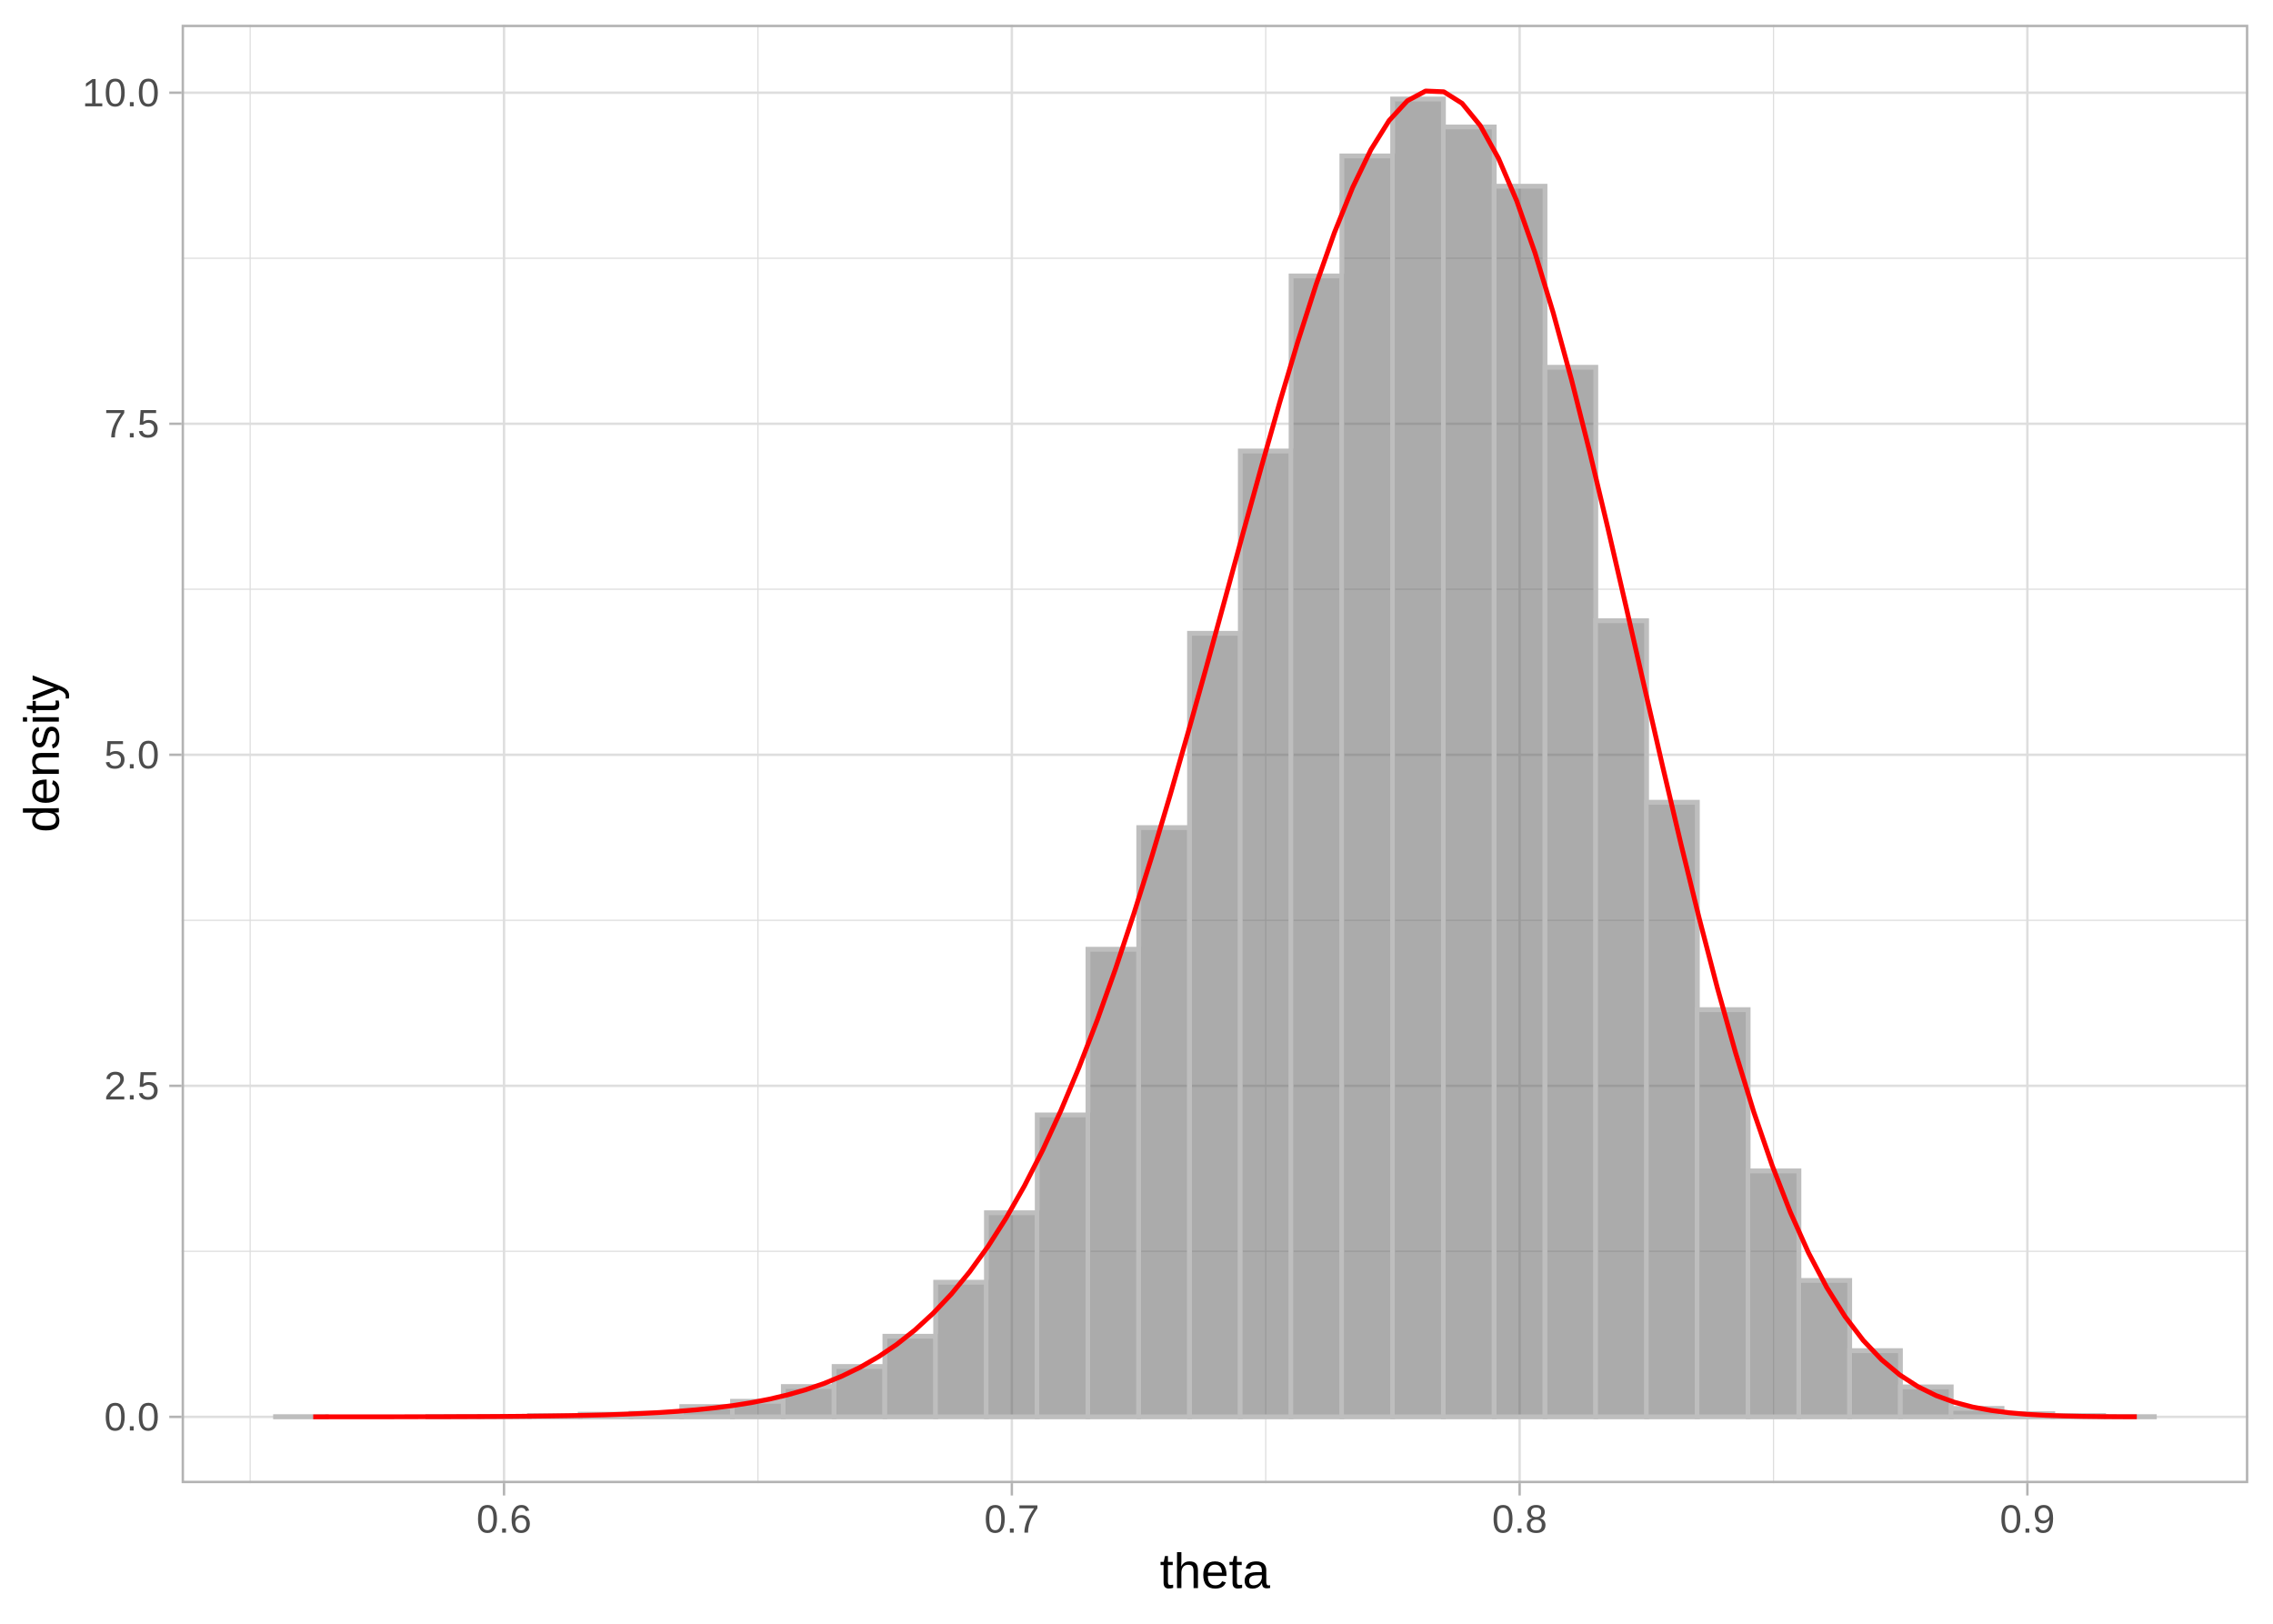
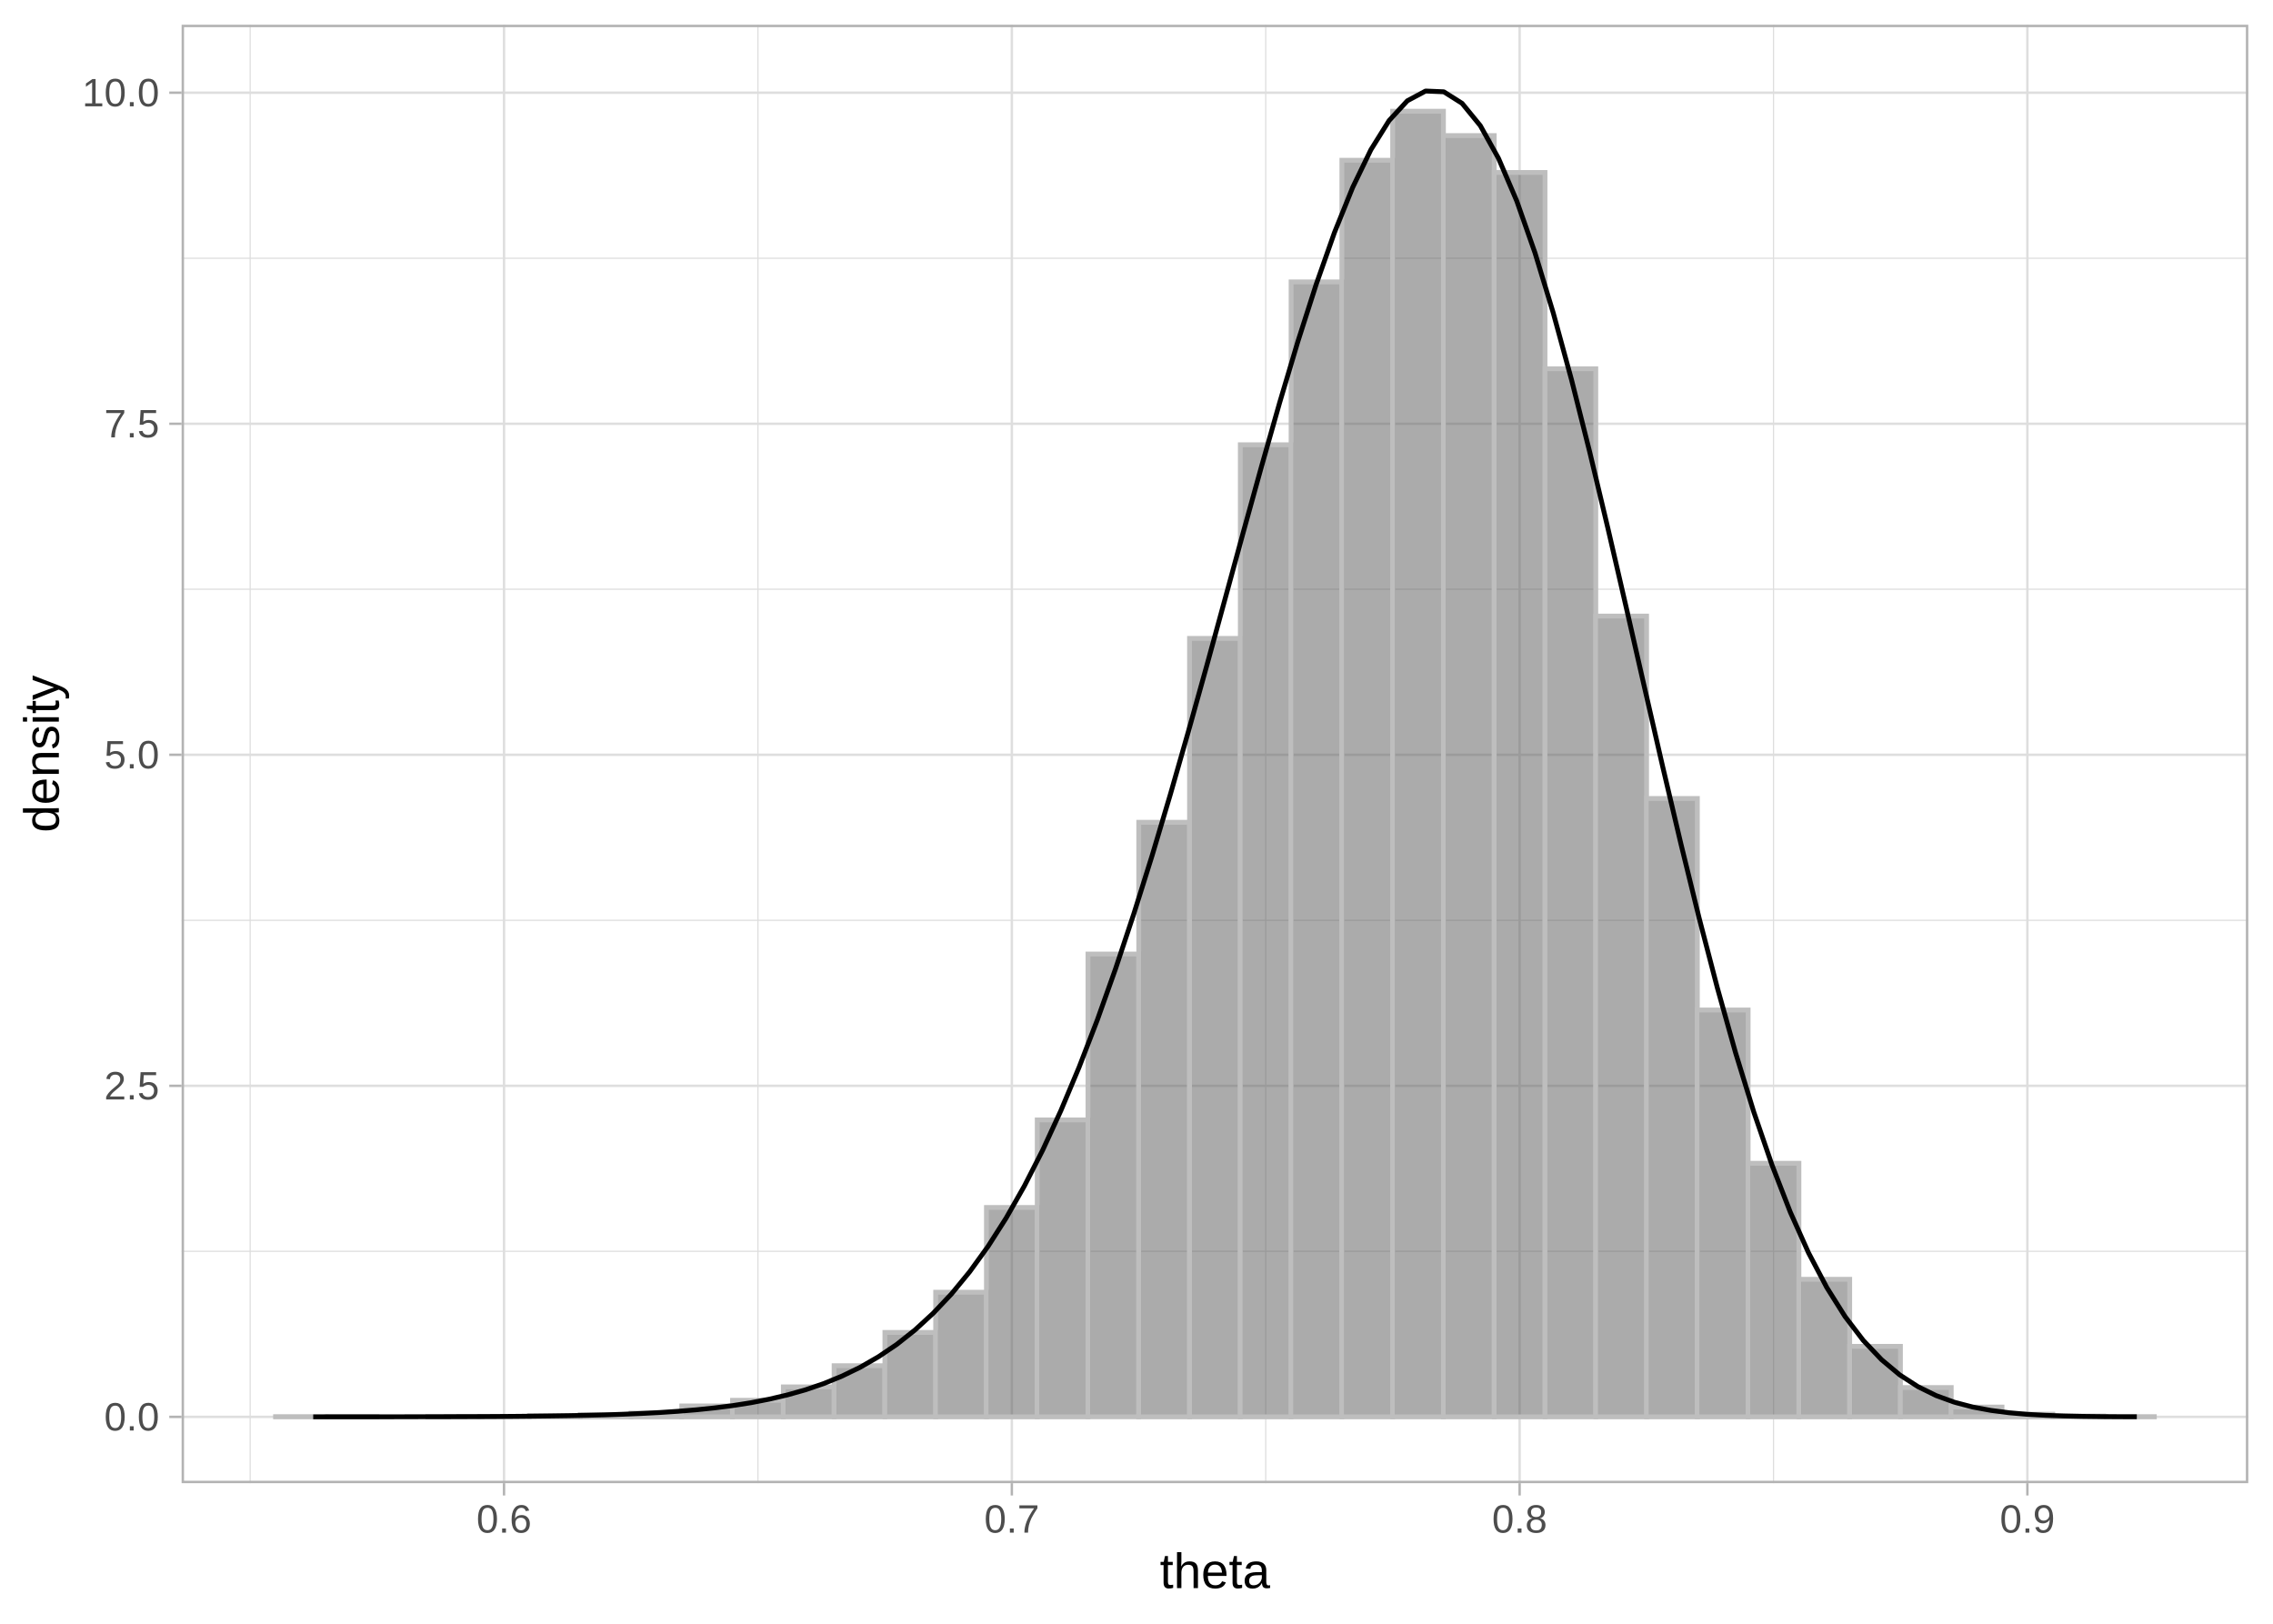
<svg xmlns="http://www.w3.org/2000/svg" viewBox="0 0 504.00 360.00">
  <defs>
    <style type="text/css">
    line, polyline, polygon, path, rect, circle {
      fill: none;
      stroke: #000000;
      stroke-linecap: round;
      stroke-linejoin: round;
      stroke-miterlimit: 10.00;
    }
  </style>
  </defs>
  <rect width="100%" height="100%" style="stroke: none; fill: #FFFFFF;" />
  <rect x="0.00" y="0.00" width="504.00" height="360.00" style="stroke-width: 1.07; stroke: #FFFFFF; fill: #FFFFFF;" />
  <defs>
    <clipPath id="cpNDAuMjd8NDk4LjUyfDMyOC44M3w1LjQ4">
      <rect x="40.27" y="5.48" width="458.25" height="323.35" />
    </clipPath>
  </defs>
  <rect x="40.27" y="5.48" width="458.25" height="323.35" style="stroke-width: 1.07; stroke: none; fill: #FFFFFF;" clip-path="url(#cpNDAuMjd8NDk4LjUyfDMyOC44M3w1LjQ4)" />
  <polyline points="40.27,277.43 498.52,277.43 " style="stroke-width: 0.27; stroke: #DEDEDE; stroke-linecap: butt;" clip-path="url(#cpNDAuMjd8NDk4LjUyfDMyOC44M3w1LjQ4)" />
  <polyline points="40.27,204.04 498.52,204.04 " style="stroke-width: 0.27; stroke: #DEDEDE; stroke-linecap: butt;" clip-path="url(#cpNDAuMjd8NDk4LjUyfDMyOC44M3w1LjQ4)" />
  <polyline points="40.27,130.64 498.52,130.64 " style="stroke-width: 0.27; stroke: #DEDEDE; stroke-linecap: butt;" clip-path="url(#cpNDAuMjd8NDk4LjUyfDMyOC44M3w1LjQ4)" />
  <polyline points="40.27,57.25 498.52,57.25 " style="stroke-width: 0.27; stroke: #DEDEDE; stroke-linecap: butt;" clip-path="url(#cpNDAuMjd8NDk4LjUyfDMyOC44M3w1LjQ4)" />
  <polyline points="55.47,328.83 55.47,5.48 " style="stroke-width: 0.27; stroke: #DEDEDE; stroke-linecap: butt;" clip-path="url(#cpNDAuMjd8NDk4LjUyfDMyOC44M3w1LjQ4)" />
  <polyline points="168.06,328.83 168.06,5.48 " style="stroke-width: 0.27; stroke: #DEDEDE; stroke-linecap: butt;" clip-path="url(#cpNDAuMjd8NDk4LjUyfDMyOC44M3w1LjQ4)" />
  <polyline points="280.65,328.83 280.65,5.48 " style="stroke-width: 0.27; stroke: #DEDEDE; stroke-linecap: butt;" clip-path="url(#cpNDAuMjd8NDk4LjUyfDMyOC44M3w1LjQ4)" />
  <polyline points="393.25,328.83 393.25,5.48 " style="stroke-width: 0.27; stroke: #DEDEDE; stroke-linecap: butt;" clip-path="url(#cpNDAuMjd8NDk4LjUyfDMyOC44M3w1LjQ4)" />
  <polyline points="40.27,314.13 498.52,314.13 " style="stroke-width: 0.53; stroke: #DEDEDE; stroke-linecap: butt;" clip-path="url(#cpNDAuMjd8NDk4LjUyfDMyOC44M3w1LjQ4)" />
  <polyline points="40.27,240.74 498.52,240.74 " style="stroke-width: 0.53; stroke: #DEDEDE; stroke-linecap: butt;" clip-path="url(#cpNDAuMjd8NDk4LjUyfDMyOC44M3w1LjQ4)" />
  <polyline points="40.27,167.34 498.52,167.34 " style="stroke-width: 0.53; stroke: #DEDEDE; stroke-linecap: butt;" clip-path="url(#cpNDAuMjd8NDk4LjUyfDMyOC44M3w1LjQ4)" />
  <polyline points="40.27,93.95 498.52,93.95 " style="stroke-width: 0.53; stroke: #DEDEDE; stroke-linecap: butt;" clip-path="url(#cpNDAuMjd8NDk4LjUyfDMyOC44M3w1LjQ4)" />
  <polyline points="40.27,20.55 498.52,20.55 " style="stroke-width: 0.53; stroke: #DEDEDE; stroke-linecap: butt;" clip-path="url(#cpNDAuMjd8NDk4LjUyfDMyOC44M3w1LjQ4)" />
  <polyline points="111.76,328.83 111.76,5.48 " style="stroke-width: 0.53; stroke: #DEDEDE; stroke-linecap: butt;" clip-path="url(#cpNDAuMjd8NDk4LjUyfDMyOC44M3w1LjQ4)" />
  <polyline points="224.36,328.83 224.36,5.48 " style="stroke-width: 0.53; stroke: #DEDEDE; stroke-linecap: butt;" clip-path="url(#cpNDAuMjd8NDk4LjUyfDMyOC44M3w1LjQ4)" />
  <polyline points="336.95,328.83 336.95,5.48 " style="stroke-width: 0.53; stroke: #DEDEDE; stroke-linecap: butt;" clip-path="url(#cpNDAuMjd8NDk4LjUyfDMyOC44M3w1LjQ4)" />
  <polyline points="449.54,328.83 449.54,5.48 " style="stroke-width: 0.53; stroke: #DEDEDE; stroke-linecap: butt;" clip-path="url(#cpNDAuMjd8NDk4LjUyfDMyOC44M3w1LjQ4)" />
  <rect x="61.10" y="314.09" width="11.26" height="0.037" style="stroke-width: 1.07; stroke: #BEBEBE; stroke-linecap: square; stroke-linejoin: miter; fill: #595959; fill-opacity: 0.50;" clip-path="url(#cpNDAuMjd8NDk4LjUyfDMyOC44M3w1LjQ4)" />
-   <rect x="72.35" y="314.13" width="11.26" height="0.00" style="stroke-width: 1.07; stroke: #BEBEBE; stroke-linecap: square; stroke-linejoin: miter; fill: #595959; fill-opacity: 0.50;" clip-path="url(#cpNDAuMjd8NDk4LjUyfDMyOC44M3w1LjQ4)" />
+   <rect x="72.35" y="314.09" width="11.26" height="0.037" style="stroke-width: 1.07; stroke: #BEBEBE; stroke-linecap: square; stroke-linejoin: miter; fill: #595959; fill-opacity: 0.50;" clip-path="url(#cpNDAuMjd8NDk4LjUyfDMyOC44M3w1LjQ4)" />
  <rect x="83.61" y="314.13" width="11.26" height="0.00" style="stroke-width: 1.07; stroke: #BEBEBE; stroke-linecap: square; stroke-linejoin: miter; fill: #595959; fill-opacity: 0.50;" clip-path="url(#cpNDAuMjd8NDk4LjUyfDMyOC44M3w1LjQ4)" />
  <rect x="94.87" y="314.06" width="11.26" height="0.073" style="stroke-width: 1.07; stroke: #BEBEBE; stroke-linecap: square; stroke-linejoin: miter; fill: #595959; fill-opacity: 0.50;" clip-path="url(#cpNDAuMjd8NDk4LjUyfDMyOC44M3w1LjQ4)" />
  <rect x="106.13" y="314.06" width="11.26" height="0.073" style="stroke-width: 1.07; stroke: #BEBEBE; stroke-linecap: square; stroke-linejoin: miter; fill: #595959; fill-opacity: 0.50;" clip-path="url(#cpNDAuMjd8NDk4LjUyfDMyOC44M3w1LjQ4)" />
  <rect x="117.39" y="313.84" width="11.26" height="0.29" style="stroke-width: 1.07; stroke: #BEBEBE; stroke-linecap: square; stroke-linejoin: miter; fill: #595959; fill-opacity: 0.50;" clip-path="url(#cpNDAuMjd8NDk4LjUyfDMyOC44M3w1LjQ4)" />
-   <rect x="128.65" y="313.54" width="11.26" height="0.59" style="stroke-width: 1.07; stroke: #BEBEBE; stroke-linecap: square; stroke-linejoin: miter; fill: #595959; fill-opacity: 0.50;" clip-path="url(#cpNDAuMjd8NDk4LjUyfDMyOC44M3w1LjQ4)" />
-   <rect x="139.91" y="313.32" width="11.26" height="0.81" style="stroke-width: 1.07; stroke: #BEBEBE; stroke-linecap: square; stroke-linejoin: miter; fill: #595959; fill-opacity: 0.50;" clip-path="url(#cpNDAuMjd8NDk4LjUyfDMyOC44M3w1LjQ4)" />
-   <rect x="151.17" y="311.85" width="11.26" height="2.28" style="stroke-width: 1.07; stroke: #BEBEBE; stroke-linecap: square; stroke-linejoin: miter; fill: #595959; fill-opacity: 0.50;" clip-path="url(#cpNDAuMjd8NDk4LjUyfDMyOC44M3w1LjQ4)" />
-   <rect x="162.43" y="310.68" width="11.26" height="3.45" style="stroke-width: 1.07; stroke: #BEBEBE; stroke-linecap: square; stroke-linejoin: miter; fill: #595959; fill-opacity: 0.50;" clip-path="url(#cpNDAuMjd8NDk4LjUyfDMyOC44M3w1LjQ4)" />
-   <rect x="173.69" y="307.41" width="11.26" height="6.72" style="stroke-width: 1.07; stroke: #BEBEBE; stroke-linecap: square; stroke-linejoin: miter; fill: #595959; fill-opacity: 0.50;" clip-path="url(#cpNDAuMjd8NDk4LjUyfDMyOC44M3w1LjQ4)" />
-   <rect x="184.95" y="302.97" width="11.26" height="11.16" style="stroke-width: 1.07; stroke: #BEBEBE; stroke-linecap: square; stroke-linejoin: miter; fill: #595959; fill-opacity: 0.50;" clip-path="url(#cpNDAuMjd8NDk4LjUyfDMyOC44M3w1LjQ4)" />
-   <rect x="196.21" y="296.26" width="11.26" height="17.87" style="stroke-width: 1.07; stroke: #BEBEBE; stroke-linecap: square; stroke-linejoin: miter; fill: #595959; fill-opacity: 0.50;" clip-path="url(#cpNDAuMjd8NDk4LjUyfDMyOC44M3w1LjQ4)" />
-   <rect x="207.47" y="284.29" width="11.26" height="29.83" style="stroke-width: 1.07; stroke: #BEBEBE; stroke-linecap: square; stroke-linejoin: miter; fill: #595959; fill-opacity: 0.50;" clip-path="url(#cpNDAuMjd8NDk4LjUyfDMyOC44M3w1LjQ4)" />
-   <rect x="218.73" y="268.88" width="11.26" height="45.25" style="stroke-width: 1.07; stroke: #BEBEBE; stroke-linecap: square; stroke-linejoin: miter; fill: #595959; fill-opacity: 0.50;" clip-path="url(#cpNDAuMjd8NDk4LjUyfDMyOC44M3w1LjQ4)" />
-   <rect x="229.99" y="247.19" width="11.26" height="66.94" style="stroke-width: 1.07; stroke: #BEBEBE; stroke-linecap: square; stroke-linejoin: miter; fill: #595959; fill-opacity: 0.50;" clip-path="url(#cpNDAuMjd8NDk4LjUyfDMyOC44M3w1LjQ4)" />
-   <rect x="241.24" y="210.46" width="11.26" height="103.67" style="stroke-width: 1.07; stroke: #BEBEBE; stroke-linecap: square; stroke-linejoin: miter; fill: #595959; fill-opacity: 0.50;" clip-path="url(#cpNDAuMjd8NDk4LjUyfDMyOC44M3w1LjQ4)" />
-   <rect x="252.50" y="183.49" width="11.26" height="130.64" style="stroke-width: 1.07; stroke: #BEBEBE; stroke-linecap: square; stroke-linejoin: miter; fill: #595959; fill-opacity: 0.50;" clip-path="url(#cpNDAuMjd8NDk4LjUyfDMyOC44M3w1LjQ4)" />
-   <rect x="263.76" y="140.41" width="11.26" height="173.72" style="stroke-width: 1.07; stroke: #BEBEBE; stroke-linecap: square; stroke-linejoin: miter; fill: #595959; fill-opacity: 0.50;" clip-path="url(#cpNDAuMjd8NDk4LjUyfDMyOC44M3w1LjQ4)" />
-   <rect x="275.02" y="100.00" width="11.26" height="214.13" style="stroke-width: 1.07; stroke: #BEBEBE; stroke-linecap: square; stroke-linejoin: miter; fill: #595959; fill-opacity: 0.50;" clip-path="url(#cpNDAuMjd8NDk4LjUyfDMyOC44M3w1LjQ4)" />
-   <rect x="286.28" y="61.18" width="11.26" height="252.95" style="stroke-width: 1.07; stroke: #BEBEBE; stroke-linecap: square; stroke-linejoin: miter; fill: #595959; fill-opacity: 0.50;" clip-path="url(#cpNDAuMjd8NDk4LjUyfDMyOC44M3w1LjQ4)" />
-   <rect x="297.54" y="34.57" width="11.26" height="279.56" style="stroke-width: 1.07; stroke: #BEBEBE; stroke-linecap: square; stroke-linejoin: miter; fill: #595959; fill-opacity: 0.50;" clip-path="url(#cpNDAuMjd8NDk4LjUyfDMyOC44M3w1LjQ4)" />
-   <rect x="308.80" y="21.95" width="11.26" height="292.18" style="stroke-width: 1.07; stroke: #BEBEBE; stroke-linecap: square; stroke-linejoin: miter; fill: #595959; fill-opacity: 0.50;" clip-path="url(#cpNDAuMjd8NDk4LjUyfDMyOC44M3w1LjQ4)" />
-   <rect x="320.06" y="28.15" width="11.26" height="285.98" style="stroke-width: 1.07; stroke: #BEBEBE; stroke-linecap: square; stroke-linejoin: miter; fill: #595959; fill-opacity: 0.50;" clip-path="url(#cpNDAuMjd8NDk4LjUyfDMyOC44M3w1LjQ4)" />
-   <rect x="331.32" y="41.29" width="11.26" height="272.84" style="stroke-width: 1.07; stroke: #BEBEBE; stroke-linecap: square; stroke-linejoin: miter; fill: #595959; fill-opacity: 0.50;" clip-path="url(#cpNDAuMjd8NDk4LjUyfDMyOC44M3w1LjQ4)" />
-   <rect x="342.58" y="81.43" width="11.26" height="232.70" style="stroke-width: 1.07; stroke: #BEBEBE; stroke-linecap: square; stroke-linejoin: miter; fill: #595959; fill-opacity: 0.50;" clip-path="url(#cpNDAuMjd8NDk4LjUyfDMyOC44M3w1LjQ4)" />
-   <rect x="353.84" y="137.62" width="11.26" height="176.51" style="stroke-width: 1.07; stroke: #BEBEBE; stroke-linecap: square; stroke-linejoin: miter; fill: #595959; fill-opacity: 0.50;" clip-path="url(#cpNDAuMjd8NDk4LjUyfDMyOC44M3w1LjQ4)" />
-   <rect x="365.10" y="177.87" width="11.26" height="136.26" style="stroke-width: 1.07; stroke: #BEBEBE; stroke-linecap: square; stroke-linejoin: miter; fill: #595959; fill-opacity: 0.50;" clip-path="url(#cpNDAuMjd8NDk4LjUyfDMyOC44M3w1LjQ4)" />
-   <rect x="376.36" y="223.85" width="11.26" height="90.27" style="stroke-width: 1.07; stroke: #BEBEBE; stroke-linecap: square; stroke-linejoin: miter; fill: #595959; fill-opacity: 0.50;" clip-path="url(#cpNDAuMjd8NDk4LjUyfDMyOC44M3w1LjQ4)" />
-   <rect x="387.62" y="259.60" width="11.26" height="54.53" style="stroke-width: 1.07; stroke: #BEBEBE; stroke-linecap: square; stroke-linejoin: miter; fill: #595959; fill-opacity: 0.50;" clip-path="url(#cpNDAuMjd8NDk4LjUyfDMyOC44M3w1LjQ4)" />
-   <rect x="398.88" y="283.89" width="11.26" height="30.24" style="stroke-width: 1.07; stroke: #BEBEBE; stroke-linecap: square; stroke-linejoin: miter; fill: #595959; fill-opacity: 0.50;" clip-path="url(#cpNDAuMjd8NDk4LjUyfDMyOC44M3w1LjQ4)" />
-   <rect x="410.13" y="299.45" width="11.26" height="14.68" style="stroke-width: 1.07; stroke: #BEBEBE; stroke-linecap: square; stroke-linejoin: miter; fill: #595959; fill-opacity: 0.50;" clip-path="url(#cpNDAuMjd8NDk4LjUyfDMyOC44M3w1LjQ4)" />
-   <rect x="421.39" y="307.49" width="11.26" height="6.64" style="stroke-width: 1.07; stroke: #BEBEBE; stroke-linecap: square; stroke-linejoin: miter; fill: #595959; fill-opacity: 0.50;" clip-path="url(#cpNDAuMjd8NDk4LjUyfDMyOC44M3w1LjQ4)" />
-   <rect x="432.65" y="312.26" width="11.26" height="1.87" style="stroke-width: 1.07; stroke: #BEBEBE; stroke-linecap: square; stroke-linejoin: miter; fill: #595959; fill-opacity: 0.50;" clip-path="url(#cpNDAuMjd8NDk4LjUyfDMyOC44M3w1LjQ4)" />
-   <rect x="443.91" y="313.43" width="11.26" height="0.70" style="stroke-width: 1.07; stroke: #BEBEBE; stroke-linecap: square; stroke-linejoin: miter; fill: #595959; fill-opacity: 0.50;" clip-path="url(#cpNDAuMjd8NDk4LjUyfDMyOC44M3w1LjQ4)" />
-   <rect x="455.17" y="313.84" width="11.26" height="0.29" style="stroke-width: 1.07; stroke: #BEBEBE; stroke-linecap: square; stroke-linejoin: miter; fill: #595959; fill-opacity: 0.50;" clip-path="url(#cpNDAuMjd8NDk4LjUyfDMyOC44M3w1LjQ4)" />
+   <rect x="128.65" y="313.62" width="11.26" height="0.51" style="stroke-width: 1.07; stroke: #BEBEBE; stroke-linecap: square; stroke-linejoin: miter; fill: #595959; fill-opacity: 0.50;" clip-path="url(#cpNDAuMjd8NDk4LjUyfDMyOC44M3w1LjQ4)" />
+   <rect x="139.91" y="313.29" width="11.26" height="0.84" style="stroke-width: 1.07; stroke: #BEBEBE; stroke-linecap: square; stroke-linejoin: miter; fill: #595959; fill-opacity: 0.50;" clip-path="url(#cpNDAuMjd8NDk4LjUyfDMyOC44M3w1LjQ4)" />
+   <rect x="151.17" y="311.71" width="11.26" height="2.42" style="stroke-width: 1.07; stroke: #BEBEBE; stroke-linecap: square; stroke-linejoin: miter; fill: #595959; fill-opacity: 0.50;" clip-path="url(#cpNDAuMjd8NDk4LjUyfDMyOC44M3w1LjQ4)" />
+   <rect x="162.43" y="310.46" width="11.26" height="3.67" style="stroke-width: 1.07; stroke: #BEBEBE; stroke-linecap: square; stroke-linejoin: miter; fill: #595959; fill-opacity: 0.50;" clip-path="url(#cpNDAuMjd8NDk4LjUyfDMyOC44M3w1LjQ4)" />
+   <rect x="173.69" y="307.49" width="11.26" height="6.64" style="stroke-width: 1.07; stroke: #BEBEBE; stroke-linecap: square; stroke-linejoin: miter; fill: #595959; fill-opacity: 0.50;" clip-path="url(#cpNDAuMjd8NDk4LjUyfDMyOC44M3w1LjQ4)" />
+   <rect x="184.95" y="302.79" width="11.26" height="11.34" style="stroke-width: 1.07; stroke: #BEBEBE; stroke-linecap: square; stroke-linejoin: miter; fill: #595959; fill-opacity: 0.50;" clip-path="url(#cpNDAuMjd8NDk4LjUyfDMyOC44M3w1LjQ4)" />
+   <rect x="196.21" y="295.41" width="11.26" height="18.72" style="stroke-width: 1.07; stroke: #BEBEBE; stroke-linecap: square; stroke-linejoin: miter; fill: #595959; fill-opacity: 0.50;" clip-path="url(#cpNDAuMjd8NDk4LjUyfDMyOC44M3w1LjQ4)" />
+   <rect x="207.47" y="286.50" width="11.26" height="27.63" style="stroke-width: 1.07; stroke: #BEBEBE; stroke-linecap: square; stroke-linejoin: miter; fill: #595959; fill-opacity: 0.50;" clip-path="url(#cpNDAuMjd8NDk4LjUyfDMyOC44M3w1LjQ4)" />
+   <rect x="218.73" y="267.71" width="11.26" height="46.42" style="stroke-width: 1.07; stroke: #BEBEBE; stroke-linecap: square; stroke-linejoin: miter; fill: #595959; fill-opacity: 0.50;" clip-path="url(#cpNDAuMjd8NDk4LjUyfDMyOC44M3w1LjQ4)" />
+   <rect x="229.99" y="248.30" width="11.26" height="65.83" style="stroke-width: 1.07; stroke: #BEBEBE; stroke-linecap: square; stroke-linejoin: miter; fill: #595959; fill-opacity: 0.50;" clip-path="url(#cpNDAuMjd8NDk4LjUyfDMyOC44M3w1LjQ4)" />
+   <rect x="241.24" y="211.52" width="11.26" height="102.60" style="stroke-width: 1.07; stroke: #BEBEBE; stroke-linecap: square; stroke-linejoin: miter; fill: #595959; fill-opacity: 0.50;" clip-path="url(#cpNDAuMjd8NDk4LjUyfDMyOC44M3w1LjQ4)" />
+   <rect x="252.50" y="182.31" width="11.26" height="131.82" style="stroke-width: 1.07; stroke: #BEBEBE; stroke-linecap: square; stroke-linejoin: miter; fill: #595959; fill-opacity: 0.50;" clip-path="url(#cpNDAuMjd8NDk4LjUyfDMyOC44M3w1LjQ4)" />
+   <rect x="263.76" y="141.54" width="11.26" height="172.59" style="stroke-width: 1.07; stroke: #BEBEBE; stroke-linecap: square; stroke-linejoin: miter; fill: #595959; fill-opacity: 0.50;" clip-path="url(#cpNDAuMjd8NDk4LjUyfDMyOC44M3w1LjQ4)" />
+   <rect x="275.02" y="98.61" width="11.26" height="215.52" style="stroke-width: 1.07; stroke: #BEBEBE; stroke-linecap: square; stroke-linejoin: miter; fill: #595959; fill-opacity: 0.50;" clip-path="url(#cpNDAuMjd8NDk4LjUyfDMyOC44M3w1LjQ4)" />
+   <rect x="286.28" y="62.50" width="11.26" height="251.63" style="stroke-width: 1.07; stroke: #BEBEBE; stroke-linecap: square; stroke-linejoin: miter; fill: #595959; fill-opacity: 0.50;" clip-path="url(#cpNDAuMjd8NDk4LjUyfDMyOC44M3w1LjQ4)" />
+   <rect x="297.54" y="35.53" width="11.26" height="278.60" style="stroke-width: 1.07; stroke: #BEBEBE; stroke-linecap: square; stroke-linejoin: miter; fill: #595959; fill-opacity: 0.50;" clip-path="url(#cpNDAuMjd8NDk4LjUyfDMyOC44M3w1LjQ4)" />
+   <rect x="308.80" y="24.66" width="11.26" height="289.47" style="stroke-width: 1.07; stroke: #BEBEBE; stroke-linecap: square; stroke-linejoin: miter; fill: #595959; fill-opacity: 0.50;" clip-path="url(#cpNDAuMjd8NDk4LjUyfDMyOC44M3w1LjQ4)" />
+   <rect x="320.06" y="30.06" width="11.26" height="284.07" style="stroke-width: 1.07; stroke: #BEBEBE; stroke-linecap: square; stroke-linejoin: miter; fill: #595959; fill-opacity: 0.50;" clip-path="url(#cpNDAuMjd8NDk4LjUyfDMyOC44M3w1LjQ4)" />
+   <rect x="331.32" y="38.24" width="11.26" height="275.89" style="stroke-width: 1.07; stroke: #BEBEBE; stroke-linecap: square; stroke-linejoin: miter; fill: #595959; fill-opacity: 0.50;" clip-path="url(#cpNDAuMjd8NDk4LjUyfDMyOC44M3w1LjQ4)" />
+   <rect x="342.58" y="81.76" width="11.26" height="232.37" style="stroke-width: 1.07; stroke: #BEBEBE; stroke-linecap: square; stroke-linejoin: miter; fill: #595959; fill-opacity: 0.50;" clip-path="url(#cpNDAuMjd8NDk4LjUyfDMyOC44M3w1LjQ4)" />
+   <rect x="353.84" y="136.59" width="11.26" height="177.54" style="stroke-width: 1.07; stroke: #BEBEBE; stroke-linecap: square; stroke-linejoin: miter; fill: #595959; fill-opacity: 0.50;" clip-path="url(#cpNDAuMjd8NDk4LjUyfDMyOC44M3w1LjQ4)" />
+   <rect x="365.10" y="177.03" width="11.26" height="137.10" style="stroke-width: 1.07; stroke: #BEBEBE; stroke-linecap: square; stroke-linejoin: miter; fill: #595959; fill-opacity: 0.50;" clip-path="url(#cpNDAuMjd8NDk4LjUyfDMyOC44M3w1LjQ4)" />
+   <rect x="376.36" y="223.93" width="11.26" height="90.20" style="stroke-width: 1.07; stroke: #BEBEBE; stroke-linecap: square; stroke-linejoin: miter; fill: #595959; fill-opacity: 0.50;" clip-path="url(#cpNDAuMjd8NDk4LjUyfDMyOC44M3w1LjQ4)" />
+   <rect x="387.62" y="257.91" width="11.26" height="56.22" style="stroke-width: 1.07; stroke: #BEBEBE; stroke-linecap: square; stroke-linejoin: miter; fill: #595959; fill-opacity: 0.50;" clip-path="url(#cpNDAuMjd8NDk4LjUyfDMyOC44M3w1LjQ4)" />
+   <rect x="398.88" y="283.63" width="11.26" height="30.50" style="stroke-width: 1.07; stroke: #BEBEBE; stroke-linecap: square; stroke-linejoin: miter; fill: #595959; fill-opacity: 0.50;" clip-path="url(#cpNDAuMjd8NDk4LjUyfDMyOC44M3w1LjQ4)" />
+   <rect x="410.13" y="298.50" width="11.26" height="15.63" style="stroke-width: 1.07; stroke: #BEBEBE; stroke-linecap: square; stroke-linejoin: miter; fill: #595959; fill-opacity: 0.50;" clip-path="url(#cpNDAuMjd8NDk4LjUyfDMyOC44M3w1LjQ4)" />
+   <rect x="421.39" y="307.63" width="11.26" height="6.50" style="stroke-width: 1.07; stroke: #BEBEBE; stroke-linecap: square; stroke-linejoin: miter; fill: #595959; fill-opacity: 0.50;" clip-path="url(#cpNDAuMjd8NDk4LjUyfDMyOC44M3w1LjQ4)" />
+   <rect x="432.65" y="311.96" width="11.26" height="2.17" style="stroke-width: 1.07; stroke: #BEBEBE; stroke-linecap: square; stroke-linejoin: miter; fill: #595959; fill-opacity: 0.50;" clip-path="url(#cpNDAuMjd8NDk4LjUyfDMyOC44M3w1LjQ4)" />
+   <rect x="443.91" y="313.54" width="11.26" height="0.59" style="stroke-width: 1.07; stroke: #BEBEBE; stroke-linecap: square; stroke-linejoin: miter; fill: #595959; fill-opacity: 0.50;" clip-path="url(#cpNDAuMjd8NDk4LjUyfDMyOC44M3w1LjQ4)" />
+   <rect x="455.17" y="313.95" width="11.26" height="0.18" style="stroke-width: 1.07; stroke: #BEBEBE; stroke-linecap: square; stroke-linejoin: miter; fill: #595959; fill-opacity: 0.50;" clip-path="url(#cpNDAuMjd8NDk4LjUyfDMyOC44M3w1LjQ4)" />
  <rect x="466.43" y="314.09" width="11.26" height="0.037" style="stroke-width: 1.07; stroke: #BEBEBE; stroke-linecap: square; stroke-linejoin: miter; fill: #595959; fill-opacity: 0.50;" clip-path="url(#cpNDAuMjd8NDk4LjUyfDMyOC44M3w1LjQ4)" />
-   <polyline points="69.45,314.13 73.49,314.12 77.53,314.12 81.58,314.12 85.62,314.12 89.66,314.11 93.71,314.10 97.75,314.10 101.79,314.08 105.84,314.07 109.88,314.05 113.92,314.02 117.97,313.98 122.01,313.93 126.05,313.87 130.10,313.79 134.14,313.69 138.19,313.55 142.23,313.38 146.27,313.17 150.32,312.90 154.36,312.57 158.40,312.15 162.45,311.64 166.49,311.00 170.53,310.22 174.58,309.27 178.62,308.13 182.66,306.75 186.71,305.09 190.75,303.13 194.79,300.80 198.84,298.07 202.88,294.87 206.92,291.16 210.97,286.88 215.01,281.96 219.06,276.37 223.10,270.04 227.14,262.94 231.19,255.01 235.23,246.24 239.27,236.61 243.32,226.11 247.36,214.77 251.40,202.62 255.45,189.73 259.49,176.18 263.53,162.08 267.58,147.58 271.62,132.85 275.66,118.06 279.71,103.45 283.75,89.24 287.79,75.69 291.84,63.06 295.88,51.59 299.93,41.56 303.97,33.20 308.01,26.73 312.06,22.34 316.10,20.18 320.14,20.35 324.19,22.91 328.23,27.85 332.27,35.11 336.32,44.57 340.36,56.06 344.40,69.35 348.45,84.16 352.49,100.20 356.53,117.14 360.58,134.63 364.62,152.33 368.66,169.91 372.71,187.07 376.75,203.52 380.80,219.04 384.84,233.43 388.88,246.56 392.93,258.34 396.97,268.74 401.01,277.76 405.06,285.45 409.10,291.88 413.14,297.17 417.19,301.44 421.23,304.82 425.27,307.43 429.32,309.42 433.36,310.89 437.40,311.95 441.45,312.70 445.49,313.22 449.53,313.57 453.58,313.79 457.62,313.93 461.67,314.02 465.71,314.07 469.75,314.10 473.80,314.11 " style="stroke-width: 1.07; stroke: #FF0000; stroke-linecap: butt;" clip-path="url(#cpNDAuMjd8NDk4LjUyfDMyOC44M3w1LjQ4)" />
+   <polyline points="69.45,314.13 73.49,314.12 77.53,314.12 81.58,314.12 85.62,314.12 89.66,314.11 93.71,314.10 97.75,314.10 101.79,314.08 105.84,314.07 109.88,314.05 113.92,314.02 117.97,313.98 122.01,313.93 126.05,313.87 130.10,313.79 134.14,313.69 138.19,313.55 142.23,313.38 146.27,313.17 150.32,312.90 154.36,312.57 158.40,312.15 162.45,311.64 166.49,311.00 170.53,310.22 174.58,309.27 178.62,308.13 182.66,306.75 186.71,305.09 190.75,303.13 194.79,300.80 198.84,298.07 202.88,294.87 206.92,291.16 210.97,286.88 215.01,281.96 219.06,276.37 223.10,270.04 227.14,262.94 231.19,255.01 235.23,246.24 239.27,236.61 243.32,226.11 247.36,214.77 251.40,202.62 255.45,189.73 259.49,176.18 263.53,162.08 267.58,147.58 271.62,132.85 275.66,118.06 279.71,103.45 283.75,89.24 287.79,75.69 291.84,63.06 295.88,51.59 299.93,41.56 303.97,33.20 308.01,26.73 312.06,22.34 316.10,20.18 320.14,20.35 324.19,22.91 328.23,27.85 332.27,35.11 336.32,44.57 340.36,56.06 344.40,69.35 348.45,84.16 352.49,100.20 356.53,117.14 360.58,134.63 364.62,152.33 368.66,169.91 372.71,187.07 376.75,203.52 380.80,219.04 384.84,233.43 388.88,246.56 392.93,258.34 396.97,268.74 401.01,277.76 405.06,285.45 409.10,291.88 413.14,297.17 417.19,301.44 421.23,304.82 425.27,307.43 429.32,309.42 433.36,310.89 437.40,311.95 441.45,312.70 445.49,313.22 449.53,313.57 453.58,313.79 457.62,313.93 461.67,314.02 465.71,314.07 469.75,314.10 473.80,314.11 " style="stroke-width: 1.07; stroke-linecap: butt;" clip-path="url(#cpNDAuMjd8NDk4LjUyfDMyOC44M3w1LjQ4)" />
  <rect x="40.27" y="5.48" width="458.25" height="323.35" style="stroke-width: 1.07; stroke: #B3B3B3;" clip-path="url(#cpNDAuMjd8NDk4LjUyfDMyOC44M3w1LjQ4)" />
  <defs>
    <clipPath id="cpMC4wMHw1MDQuMDB8MzYwLjAwfDAuMDA=">
      <rect x="0.00" y="0.00" width="504.00" height="360.00" />
    </clipPath>
  </defs>
  <g clip-path="url(#cpMC4wMHw1MDQuMDB8MzYwLjAwfDAuMDA=)">
    <text x="23.10" y="317.16" style="font-size: 8.80px; fill: #4D4D4D; font-family: Arimo;" textLength="12.23px" lengthAdjust="spacingAndGlyphs">0.0</text>
  </g>
  <g clip-path="url(#cpMC4wMHw1MDQuMDB8MzYwLjAwfDAuMDA=)">
    <text x="23.10" y="243.76" style="font-size: 8.80px; fill: #4D4D4D; font-family: Arimo;" textLength="12.23px" lengthAdjust="spacingAndGlyphs">2.5</text>
  </g>
  <g clip-path="url(#cpMC4wMHw1MDQuMDB8MzYwLjAwfDAuMDA=)">
    <text x="23.10" y="170.37" style="font-size: 8.80px; fill: #4D4D4D; font-family: Arimo;" textLength="12.23px" lengthAdjust="spacingAndGlyphs">5.0</text>
  </g>
  <g clip-path="url(#cpMC4wMHw1MDQuMDB8MzYwLjAwfDAuMDA=)">
    <text x="23.10" y="96.97" style="font-size: 8.80px; fill: #4D4D4D; font-family: Arimo;" textLength="12.23px" lengthAdjust="spacingAndGlyphs">7.5</text>
  </g>
  <g clip-path="url(#cpMC4wMHw1MDQuMDB8MzYwLjAwfDAuMDA=)">
    <text x="18.21" y="23.58" style="font-size: 8.80px; fill: #4D4D4D; font-family: Arimo;" textLength="17.13px" lengthAdjust="spacingAndGlyphs">10.0</text>
  </g>
  <polyline points="37.53,314.13 40.27,314.13 " style="stroke-width: 0.53; stroke: #B3B3B3; stroke-linecap: butt;" clip-path="url(#cpMC4wMHw1MDQuMDB8MzYwLjAwfDAuMDA=)" />
  <polyline points="37.53,240.74 40.27,240.74 " style="stroke-width: 0.53; stroke: #B3B3B3; stroke-linecap: butt;" clip-path="url(#cpMC4wMHw1MDQuMDB8MzYwLjAwfDAuMDA=)" />
  <polyline points="37.53,167.34 40.27,167.34 " style="stroke-width: 0.53; stroke: #B3B3B3; stroke-linecap: butt;" clip-path="url(#cpMC4wMHw1MDQuMDB8MzYwLjAwfDAuMDA=)" />
  <polyline points="37.53,93.95 40.27,93.95 " style="stroke-width: 0.53; stroke: #B3B3B3; stroke-linecap: butt;" clip-path="url(#cpMC4wMHw1MDQuMDB8MzYwLjAwfDAuMDA=)" />
  <polyline points="37.53,20.55 40.27,20.55 " style="stroke-width: 0.53; stroke: #B3B3B3; stroke-linecap: butt;" clip-path="url(#cpMC4wMHw1MDQuMDB8MzYwLjAwfDAuMDA=)" />
  <polyline points="111.76,331.57 111.76,328.83 " style="stroke-width: 0.53; stroke: #B3B3B3; stroke-linecap: butt;" clip-path="url(#cpMC4wMHw1MDQuMDB8MzYwLjAwfDAuMDA=)" />
  <polyline points="224.36,331.57 224.36,328.83 " style="stroke-width: 0.53; stroke: #B3B3B3; stroke-linecap: butt;" clip-path="url(#cpMC4wMHw1MDQuMDB8MzYwLjAwfDAuMDA=)" />
  <polyline points="336.95,331.57 336.95,328.83 " style="stroke-width: 0.53; stroke: #B3B3B3; stroke-linecap: butt;" clip-path="url(#cpMC4wMHw1MDQuMDB8MzYwLjAwfDAuMDA=)" />
  <polyline points="449.54,331.57 449.54,328.83 " style="stroke-width: 0.53; stroke: #B3B3B3; stroke-linecap: butt;" clip-path="url(#cpMC4wMHw1MDQuMDB8MzYwLjAwfDAuMDA=)" />
  <g clip-path="url(#cpMC4wMHw1MDQuMDB8MzYwLjAwfDAuMDA=)">
    <text x="105.65" y="339.81" style="font-size: 8.80px; fill: #4D4D4D; font-family: Arimo;" textLength="12.23px" lengthAdjust="spacingAndGlyphs">0.6</text>
  </g>
  <g clip-path="url(#cpMC4wMHw1MDQuMDB8MzYwLjAwfDAuMDA=)">
    <text x="218.24" y="339.81" style="font-size: 8.80px; fill: #4D4D4D; font-family: Arimo;" textLength="12.23px" lengthAdjust="spacingAndGlyphs">0.7</text>
  </g>
  <g clip-path="url(#cpMC4wMHw1MDQuMDB8MzYwLjAwfDAuMDA=)">
    <text x="330.83" y="339.81" style="font-size: 8.80px; fill: #4D4D4D; font-family: Arimo;" textLength="12.23px" lengthAdjust="spacingAndGlyphs">0.8</text>
  </g>
  <g clip-path="url(#cpMC4wMHw1MDQuMDB8MzYwLjAwfDAuMDA=)">
    <text x="443.43" y="339.81" style="font-size: 8.80px; fill: #4D4D4D; font-family: Arimo;" textLength="12.23px" lengthAdjust="spacingAndGlyphs">0.9</text>
  </g>
  <g clip-path="url(#cpMC4wMHw1MDQuMDB8MzYwLjAwfDAuMDA=)">
    <text x="257.16" y="352.10" style="font-size: 11.00px; font-family: Arimo;" textLength="24.47px" lengthAdjust="spacingAndGlyphs">theta</text>
  </g>
  <g clip-path="url(#cpMC4wMHw1MDQuMDB8MzYwLjAwfDAuMDA=)">
    <text transform="translate(13.05,184.58) rotate(-90)" style="font-size: 11.00px; font-family: Arimo;" textLength="34.85px" lengthAdjust="spacingAndGlyphs">density</text>
  </g>
</svg>
